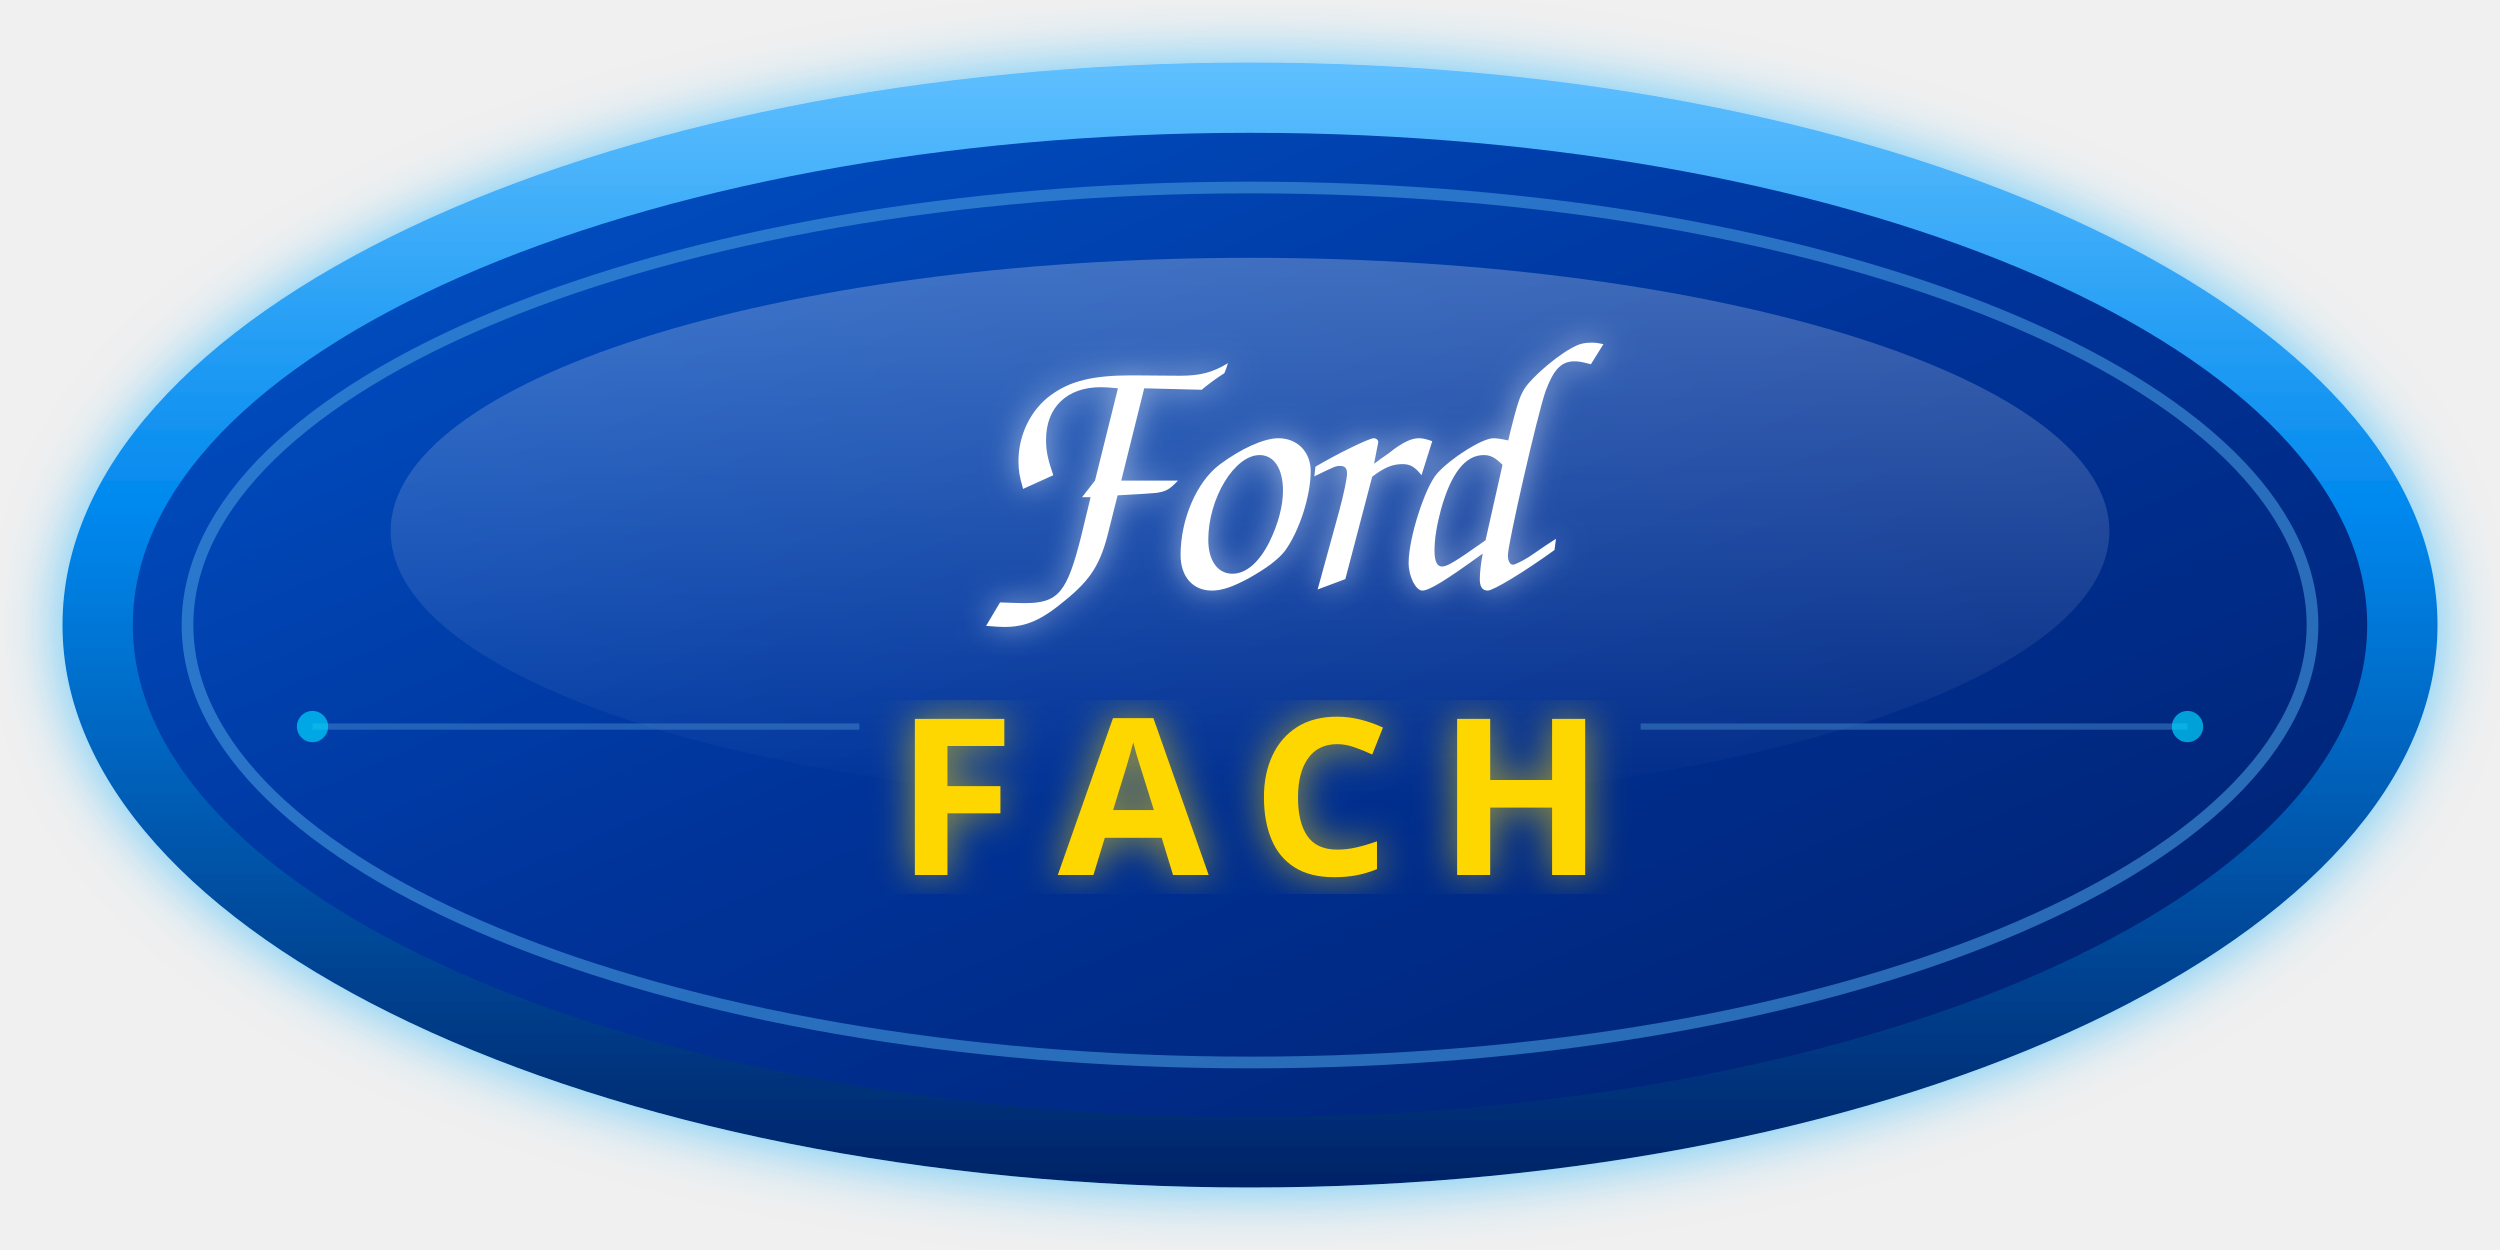
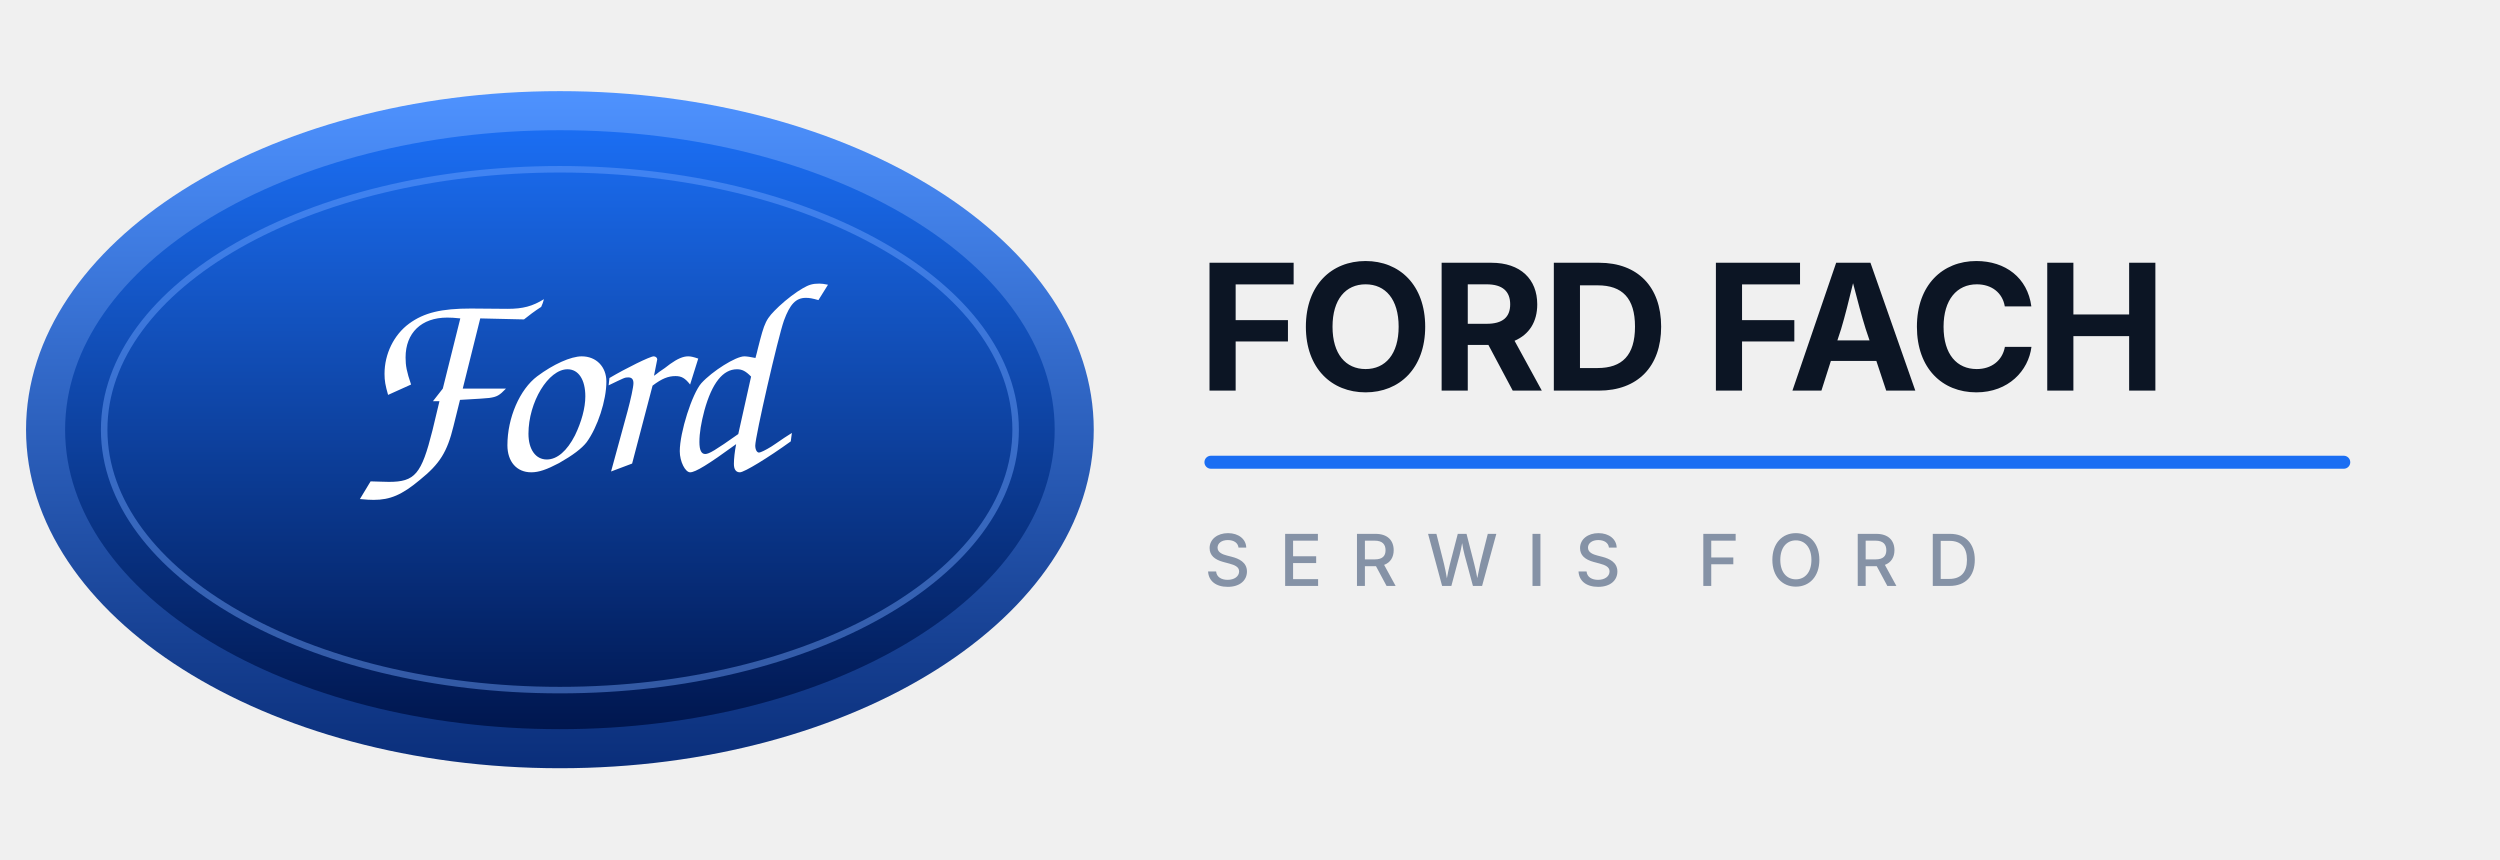
- <svg xmlns="http://www.w3.org/2000/svg" viewBox="0 0 320 160" fill="none">
+ <svg xmlns="http://www.w3.org/2000/svg" viewBox="0 0 384 132" fill="none">
  <defs>
-     <linearGradient id="ovalGrad" x1="0%" y1="0%" x2="100%" y2="100%">
-       <stop offset="0%" stop-color="#0055CC" />
-       <stop offset="50%" stop-color="#003399" />
-       <stop offset="100%" stop-color="#001F6B" />
+     <linearGradient id="oval" x1="0" y1="0" x2="0" y2="1">
+       <stop offset="0" stop-color="#1B6EF3" />
+       <stop offset="1" stop-color="#00164E" />
    </linearGradient>
-     <linearGradient id="rimGrad" x1="0%" y1="0%" x2="0%" y2="100%">
-       <stop offset="0%" stop-color="#60C0FF" />
-       <stop offset="40%" stop-color="#0088EE" />
-       <stop offset="100%" stop-color="#002266" />
+     <linearGradient id="rim" x1="0" y1="0" x2="0" y2="1">
+       <stop offset="0" stop-color="#4E92FF" />
+       <stop offset="1" stop-color="#0A2E7A" />
    </linearGradient>
-     <linearGradient id="gloss" x1="0%" y1="0%" x2="0%" y2="100%">
-       <stop offset="0%" stop-color="white" stop-opacity="0.25" />
-       <stop offset="100%" stop-color="white" stop-opacity="0" />
-     </linearGradient>
-     <filter id="neonGlow">
-       <feGaussianBlur stdDeviation="4" result="blur" />
-       <feFlood flood-color="#00AAFF" flood-opacity="0.6" result="color" />
-       <feComposite in="color" in2="blur" operator="in" result="shadow" />
-       <feMerge>
-         <feMergeNode in="shadow" />
-         <feMergeNode in="SourceGraphic" />
-       </feMerge>
-     </filter>
-     <filter id="textGlow">
-       <feGaussianBlur stdDeviation="2" result="blur" />
-       <feFlood flood-color="#ffffff" flood-opacity="0.5" result="color" />
-       <feComposite in="color" in2="blur" operator="in" result="shadow" />
-       <feMerge>
-         <feMergeNode in="shadow" />
-         <feMergeNode in="SourceGraphic" />
-       </feMerge>
-     </filter>
-     <filter id="goldGlow">
-       <feGaussianBlur stdDeviation="2.5" result="blur" />
-       <feFlood flood-color="#FFD700" flood-opacity="0.6" result="color" />
-       <feComposite in="color" in2="blur" operator="in" result="shadow" />
-       <feMerge>
-         <feMergeNode in="shadow" />
-         <feMergeNode in="SourceGraphic" />
-       </feMerge>
-     </filter>
  </defs>
-   <ellipse cx="160" cy="80" rx="152" ry="72" fill="url(#rimGrad)" filter="url(#neonGlow)" />
-   <ellipse cx="160" cy="80" rx="143" ry="63" fill="url(#ovalGrad)" />
-   <ellipse cx="160" cy="80" rx="136" ry="56" fill="none" stroke="#4499DD" stroke-width="1.5" opacity="0.6" />
-   <ellipse cx="160" cy="68" rx="110" ry="35" fill="url(#gloss)" />
-   <text x="160" y="75" font-family="'Brush Script MT', 'Dancing Script', cursive" font-size="46" fill="white" text-anchor="middle" filter="url(#textGlow)" letter-spacing="-1" style="font-style: italic;">Ford</text>
-   <text x="160" y="112" font-family="'Rajdhani', 'Impact', 'Arial Black', sans-serif" font-size="28" font-weight="700" fill="#FFD700" text-anchor="middle" filter="url(#goldGlow)" letter-spacing="6">FACH</text>
-   <line x1="40" y1="93" x2="110" y2="93" stroke="#4488CC" stroke-width="0.8" opacity="0.5" />
-   <line x1="210" y1="93" x2="280" y2="93" stroke="#4488CC" stroke-width="0.8" opacity="0.5" />
-   <circle cx="40" cy="93" r="2" fill="#00D4FF" opacity="0.7" />
-   <circle cx="280" cy="93" r="2" fill="#00D4FF" opacity="0.7" />
+   <ellipse cx="86" cy="66" rx="82" ry="52" fill="url(#rim)" />
+   <ellipse cx="86" cy="66" rx="76" ry="46" fill="url(#oval)" />
+   <ellipse cx="86" cy="66" rx="70" ry="40" fill="none" stroke="#6FA4FF" stroke-width="1" opacity="0.45" />
+   <text x="86" y="72" font-family="'Brush Script MT','Segoe Script','Dancing Script',cursive" font-size="42" fill="#fff" text-anchor="middle" font-style="italic" letter-spacing="-1">Ford</text>
+   <text x="184" y="60" font-family="'Space Grotesk','Inter',sans-serif" font-size="27" font-weight="700" fill="#0C1524" letter-spacing="-0.5">FORD FACH</text>
+   <rect x="185" y="70" width="176" height="2" rx="1" fill="#1B6EF3" />
+   <text x="185" y="90" font-family="'Inter',sans-serif" font-size="11" font-weight="500" fill="#8592A6" letter-spacing="4.4">SERWIS FORD</text>
</svg>
